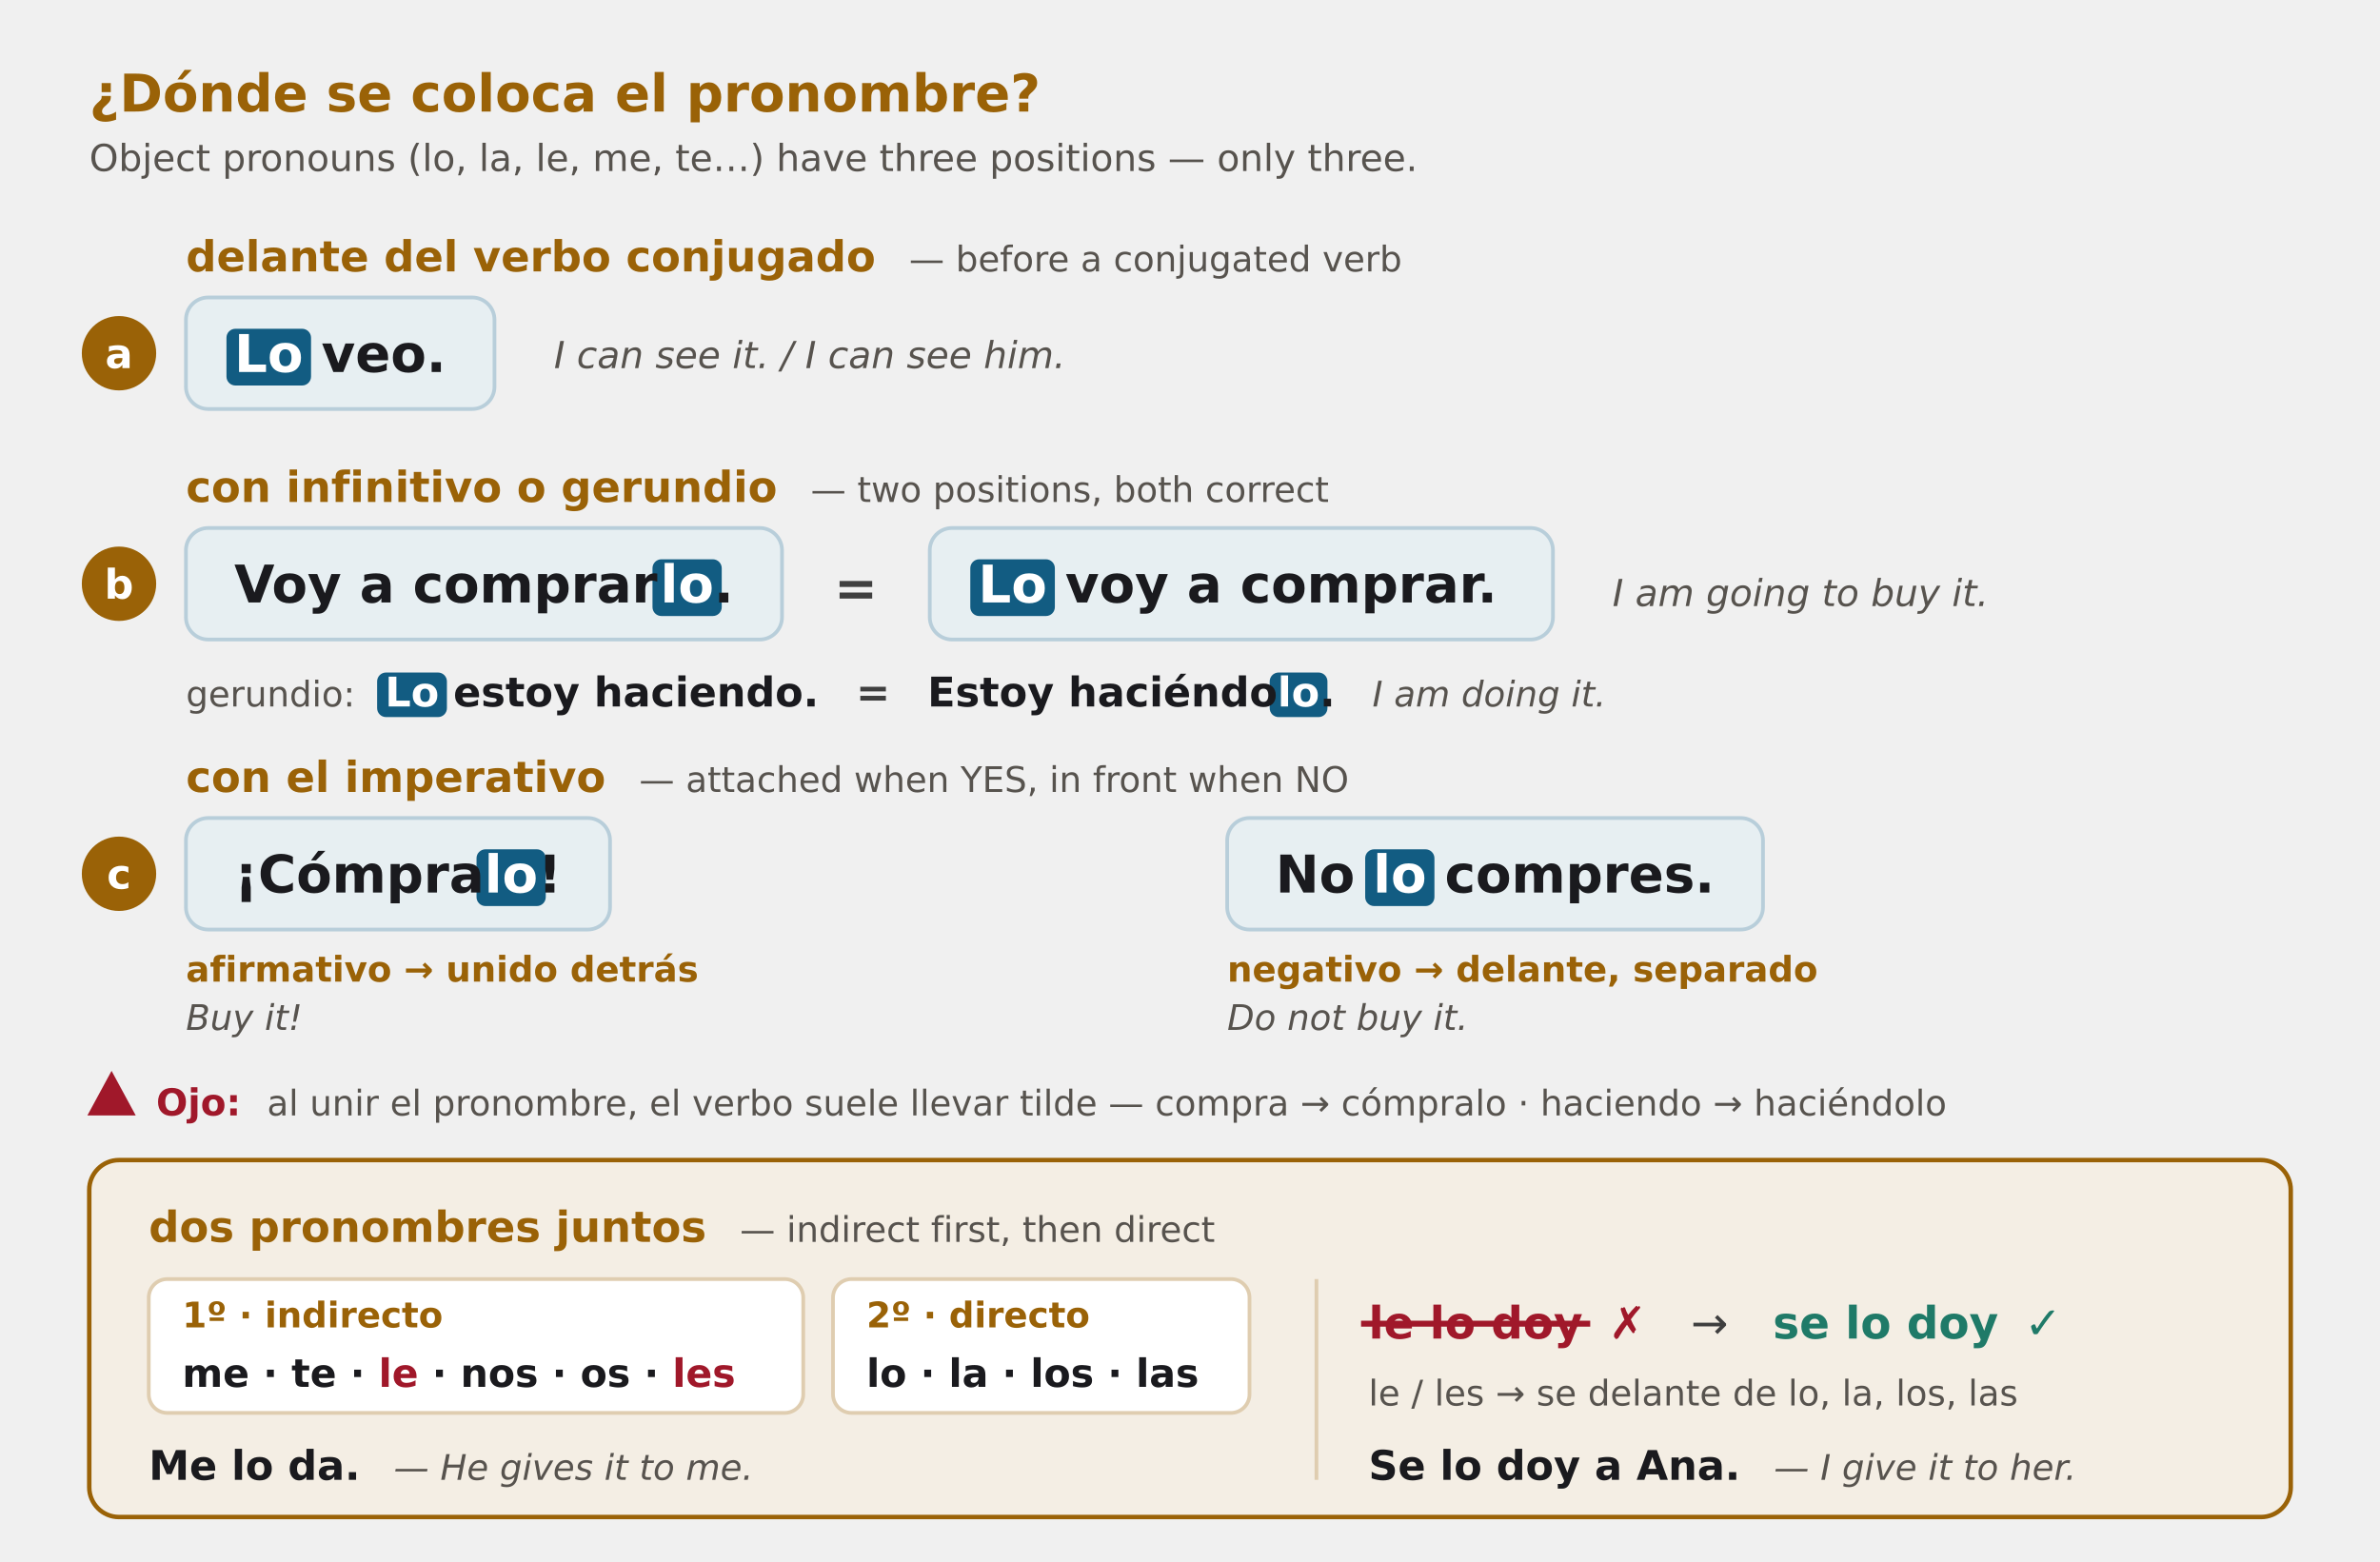
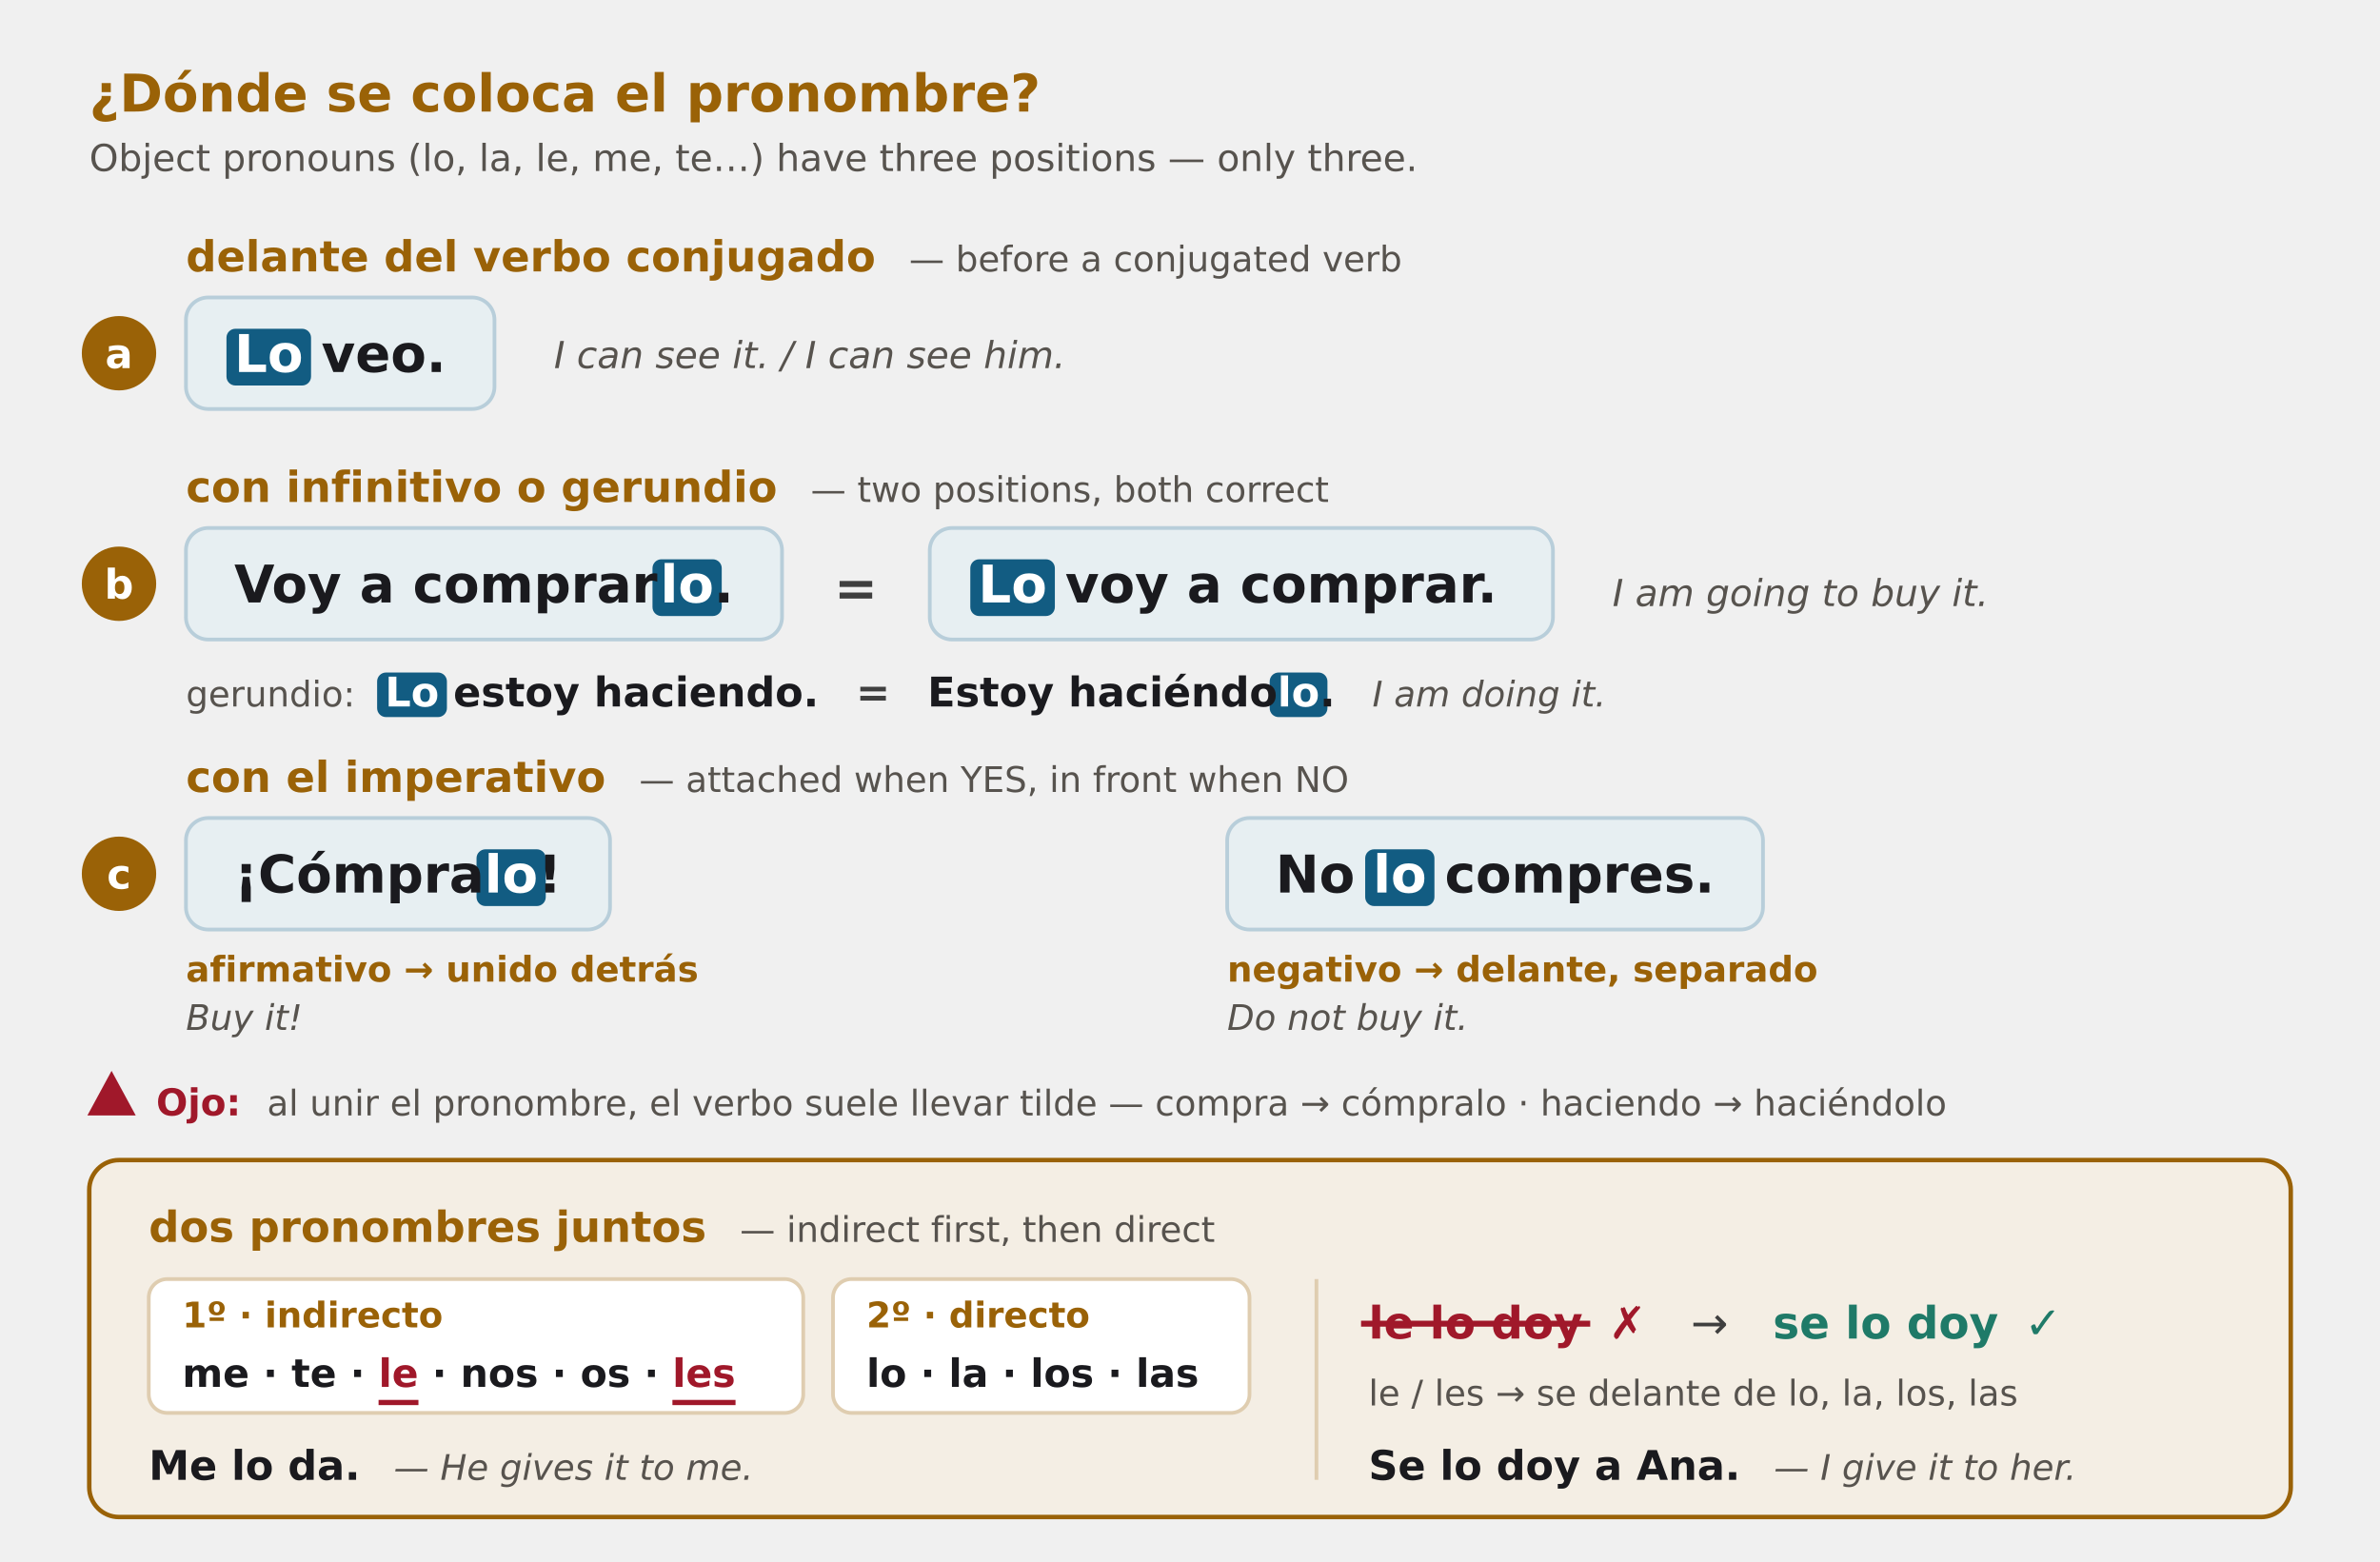
<svg xmlns="http://www.w3.org/2000/svg" viewBox="0 0 640 420">
  <text x="24" y="30" font-family="DejaVu Sans" font-size="14" fill="#9A6207" font-weight="bold">¿Dónde se coloca el pronombre?</text>
  <text x="24" y="46" font-family="DejaVu Sans" font-size="10" fill="#57534E">Object pronouns (lo, la, le, me, te…) have three positions — only three.</text>
  <circle cx="32" cy="95" r="10" fill="#9A6207" />
  <text x="32" y="99" font-family="DejaVu Sans" font-size="11" fill="#FFFFFF" text-anchor="middle" font-weight="bold">a</text>
  <text x="50" y="73" font-family="DejaVu Sans" font-size="11.5" fill="#9A6207" font-weight="bold">delante del verbo conjugado</text>
  <text x="244.46" y="73" font-family="DejaVu Sans" font-size="9.5" fill="#57534E">— before a conjugated verb</text>
  <rect x="50" y="80" width="82.97" height="30" rx="6" fill="#E7EFF2" stroke="#B8CEDA" stroke-width="1" />
  <rect x="60.9" y="88.42" width="22.74" height="15.26" rx="2.4" fill="#125C82" />
  <text x="63" y="100.04" font-family="DejaVu Sans" font-size="14" fill="#FFFFFF" font-weight="bold">Lo</text>
  <text x="81.54" y="100.04" font-family="DejaVu Sans" font-size="14" fill="#1A1A1E" font-weight="bold" xml:space="preserve"> veo.</text>
  <text x="148.97" y="99" font-family="DejaVu Sans" font-size="10" fill="#57534E" font-style="italic">I can see it. / I can see him.</text>
  <circle cx="32" cy="157" r="10" fill="#9A6207" />
  <text x="32" y="161" font-family="DejaVu Sans" font-size="11" fill="#FFFFFF" text-anchor="middle" font-weight="bold">b</text>
  <text x="50" y="135" font-family="DejaVu Sans" font-size="11.5" fill="#9A6207" font-weight="bold">con infinitivo o gerundio</text>
  <text x="218.01" y="135" font-family="DejaVu Sans" font-size="9.5" fill="#57534E">— two positions, both correct</text>
  <rect x="50" y="142" width="160.29" height="30" rx="6" fill="#E7EFF2" stroke="#B8CEDA" stroke-width="1" />
  <rect x="175.46" y="150.42" width="18.62" height="15.26" rx="2.4" fill="#125C82" />
  <text x="63" y="162.04" font-family="DejaVu Sans" font-size="14" fill="#1A1A1E" font-weight="bold">Voy a comprar</text>
  <text x="177.56" y="162.04" font-family="DejaVu Sans" font-size="14" fill="#FFFFFF" font-weight="bold">lo</text>
  <text x="191.97" y="162.04" font-family="DejaVu Sans" font-size="14" fill="#1A1A1E" font-weight="bold">.</text>
  <text x="224.29" y="163" font-family="DejaVu Sans" font-size="14" fill="#3F3F3F" font-weight="bold">=</text>
  <rect x="250.02" y="142" width="167.58" height="30" rx="6" fill="#E7EFF2" stroke="#B8CEDA" stroke-width="1" />
  <rect x="260.92" y="150.42" width="22.74" height="15.26" rx="2.4" fill="#125C82" />
  <text x="263.02" y="162.04" font-family="DejaVu Sans" font-size="14" fill="#FFFFFF" font-weight="bold">Lo</text>
  <text x="281.56" y="162.04" font-family="DejaVu Sans" font-size="14" fill="#1A1A1E" font-weight="bold" xml:space="preserve"> voy a comprar.</text>
  <text x="433.6" y="163" font-family="DejaVu Sans" font-size="10" fill="#57534E" font-style="italic">I am going to buy it.</text>
  <text x="50" y="190" font-family="DejaVu Sans" font-size="9.5" fill="#57534E">gerundio:</text>
  <rect x="101.41" y="180.87" width="18.77" height="11.99" rx="2.4" fill="#125C82" />
  <text x="103.51" y="190" font-family="DejaVu Sans" font-size="11" fill="#FFFFFF" font-weight="bold">Lo</text>
  <text x="118.07" y="190" font-family="DejaVu Sans" font-size="11" fill="#1A1A1E" font-weight="bold" xml:space="preserve"> estoy haciendo.</text>
  <text x="230.17" y="190" font-family="DejaVu Sans" font-size="11" fill="#3F3F3F" font-weight="bold">=</text>
  <rect x="341.43" y="180.87" width="15.53" height="11.99" rx="2.4" fill="#125C82" />
  <text x="249.39" y="190" font-family="DejaVu Sans" font-size="11" fill="#1A1A1E" font-weight="bold">Estoy haciéndo</text>
  <text x="343.53" y="190" font-family="DejaVu Sans" font-size="11" fill="#FFFFFF" font-weight="bold">lo</text>
  <text x="354.86" y="190" font-family="DejaVu Sans" font-size="11" fill="#1A1A1E" font-weight="bold">.</text>
  <text x="369.04" y="190" font-family="DejaVu Sans" font-size="9.5" fill="#57534E" font-style="italic">I am doing it.</text>
  <circle cx="32" cy="235" r="10" fill="#9A6207" />
  <text x="32" y="239" font-family="DejaVu Sans" font-size="11" fill="#FFFFFF" text-anchor="middle" font-weight="bold">c</text>
  <text x="50" y="213" font-family="DejaVu Sans" font-size="11.5" fill="#9A6207" font-weight="bold">con el imperativo</text>
  <text x="171.88" y="213" font-family="DejaVu Sans" font-size="9.5" fill="#57534E">— attached when YES, in front when NO</text>
  <rect x="50" y="220" width="114.04" height="30" rx="6" fill="#E7EFF2" stroke="#B8CEDA" stroke-width="1" />
  <rect x="128.14" y="228.42" width="18.62" height="15.26" rx="2.4" fill="#125C82" />
  <text x="63" y="240.04" font-family="DejaVu Sans" font-size="14" fill="#1A1A1E" font-weight="bold">¡Cómpra</text>
  <text x="130.24" y="240.04" font-family="DejaVu Sans" font-size="14" fill="#FFFFFF" font-weight="bold">lo</text>
  <text x="144.66" y="240.04" font-family="DejaVu Sans" font-size="14" fill="#1A1A1E" font-weight="bold">!</text>
  <text x="50" y="264" font-family="DejaVu Sans" font-size="9.5" fill="#9A6207" font-weight="bold">afirmativo → unido detrás</text>
  <text x="50" y="277" font-family="DejaVu Sans" font-size="9.5" fill="#57534E" font-style="italic">Buy it!</text>
  <rect x="330" y="220" width="144.08" height="30" rx="6" fill="#E7EFF2" stroke="#B8CEDA" stroke-width="1" />
  <rect x="367.11" y="228.42" width="18.62" height="15.26" rx="2.4" fill="#125C82" />
  <text x="343" y="240.04" font-family="DejaVu Sans" font-size="14" fill="#1A1A1E" font-weight="bold" xml:space="preserve">No </text>
  <text x="369.21" y="240.04" font-family="DejaVu Sans" font-size="14" fill="#FFFFFF" font-weight="bold">lo</text>
  <text x="383.63" y="240.04" font-family="DejaVu Sans" font-size="14" fill="#1A1A1E" font-weight="bold" xml:space="preserve"> compres.</text>
  <text x="330" y="264" font-family="DejaVu Sans" font-size="9.5" fill="#9A6207" font-weight="bold">negativo → delante, separado</text>
  <text x="330" y="277" font-family="DejaVu Sans" font-size="9.5" fill="#57534E" font-style="italic">Do not buy it.</text>
  <polygon points="30,288 36.5,300 23.5,300" fill="#A0182A" />
  <text x="42" y="300" font-family="DejaVu Sans" font-size="10" fill="#A0182A" font-weight="bold">Ojo:</text>
  <text x="71.8" y="300" font-family="DejaVu Sans" font-size="9.5" fill="#57534E">al unir el pronombre, el verbo suele llevar tilde —  compra → cómpralo  ·  haciendo → haciéndolo</text>
  <rect x="24" y="312" width="592" height="96" rx="8" fill="#F4EEE4" stroke="#9A6207" stroke-width="1.2" />
  <text x="40" y="334" font-family="DejaVu Sans" font-size="11.5" fill="#9A6207" font-weight="bold">dos pronombres juntos</text>
  <text x="198.97" y="334" font-family="DejaVu Sans" font-size="9.5" fill="#57534E">— indirect first, then direct</text>
  <rect x="40" y="344" width="176" height="36" rx="5" fill="#FFFFFF" stroke="#DFCDB0" stroke-width="1" />
  <text x="49" y="357" font-family="DejaVu Sans" font-size="9.5" fill="#9A6207" font-weight="bold">1º · indirecto</text>
  <text x="49" y="373" font-family="DejaVu Sans" font-size="10.5" fill="#1A1A1E" font-weight="bold" xml:space="preserve">me · te · </text>
  <text x="101.8" y="373" font-family="DejaVu Sans" font-size="10.5" fill="#A0182A" font-weight="bold">le</text>
+   <rect x="101.8" y="376.5" width="10.72" height="1.4" fill="#A0182A" />
  <text x="112.52" y="373" font-family="DejaVu Sans" font-size="10.5" fill="#1A1A1E" font-weight="bold" xml:space="preserve"> · nos · os · </text>
  <text x="180.82" y="373" font-family="DejaVu Sans" font-size="10.5" fill="#A0182A" font-weight="bold">les</text>
+   <rect x="180.82" y="376.5" width="16.97" height="1.4" fill="#A0182A" />
  <rect x="224" y="344" width="112" height="36" rx="5" fill="#FFFFFF" stroke="#DFCDB0" stroke-width="1" />
  <text x="233" y="357" font-family="DejaVu Sans" font-size="9.5" fill="#9A6207" font-weight="bold">2º · directo</text>
  <text x="233" y="373" font-family="DejaVu Sans" font-size="10.5" fill="#1A1A1E" font-weight="bold">lo · la · los · las</text>
  <text x="40" y="398" font-family="DejaVu Sans" font-size="11" fill="#1A1A1E" font-weight="bold">Me lo da.</text>
  <text x="105.87" y="398" font-family="DejaVu Sans" font-size="9.5" fill="#57534E" font-style="italic">— He gives it to me.</text>
  <line x1="354" y1="344" x2="354" y2="398" stroke="#DFCDB0" stroke-width="1" />
  <text x="368" y="360" font-family="DejaVu Sans" font-size="12" fill="#A0182A" font-weight="bold">le lo doy</text>
  <line x1="366" y1="356" x2="427.62" y2="356" stroke="#A0182A" stroke-width="1.6" />
  <text x="432.62" y="360" font-family="DejaVu Sans" font-size="12" fill="#A0182A" font-weight="bold">✗</text>
  <text x="454.68" y="360" font-family="DejaVu Sans" font-size="12" fill="#3F3F3F">→</text>
  <text x="476.73" y="360" font-family="DejaVu Sans" font-size="12" fill="#1F7A68" font-weight="bold">se lo doy</text>
  <text x="544.38" y="360" font-family="DejaVu Sans" font-size="12" fill="#1F7A68" font-weight="bold">✓</text>
  <text x="368" y="378" font-family="DejaVu Sans" font-size="9.5" fill="#57534E">le / les → se delante de lo, la, los, las</text>
  <text x="368" y="398" font-family="DejaVu Sans" font-size="11" fill="#1A1A1E" font-weight="bold">Se lo doy a Ana.</text>
  <text x="477" y="398" font-family="DejaVu Sans" font-size="9.5" fill="#57534E" font-style="italic">— I give it to her.</text>
</svg>
